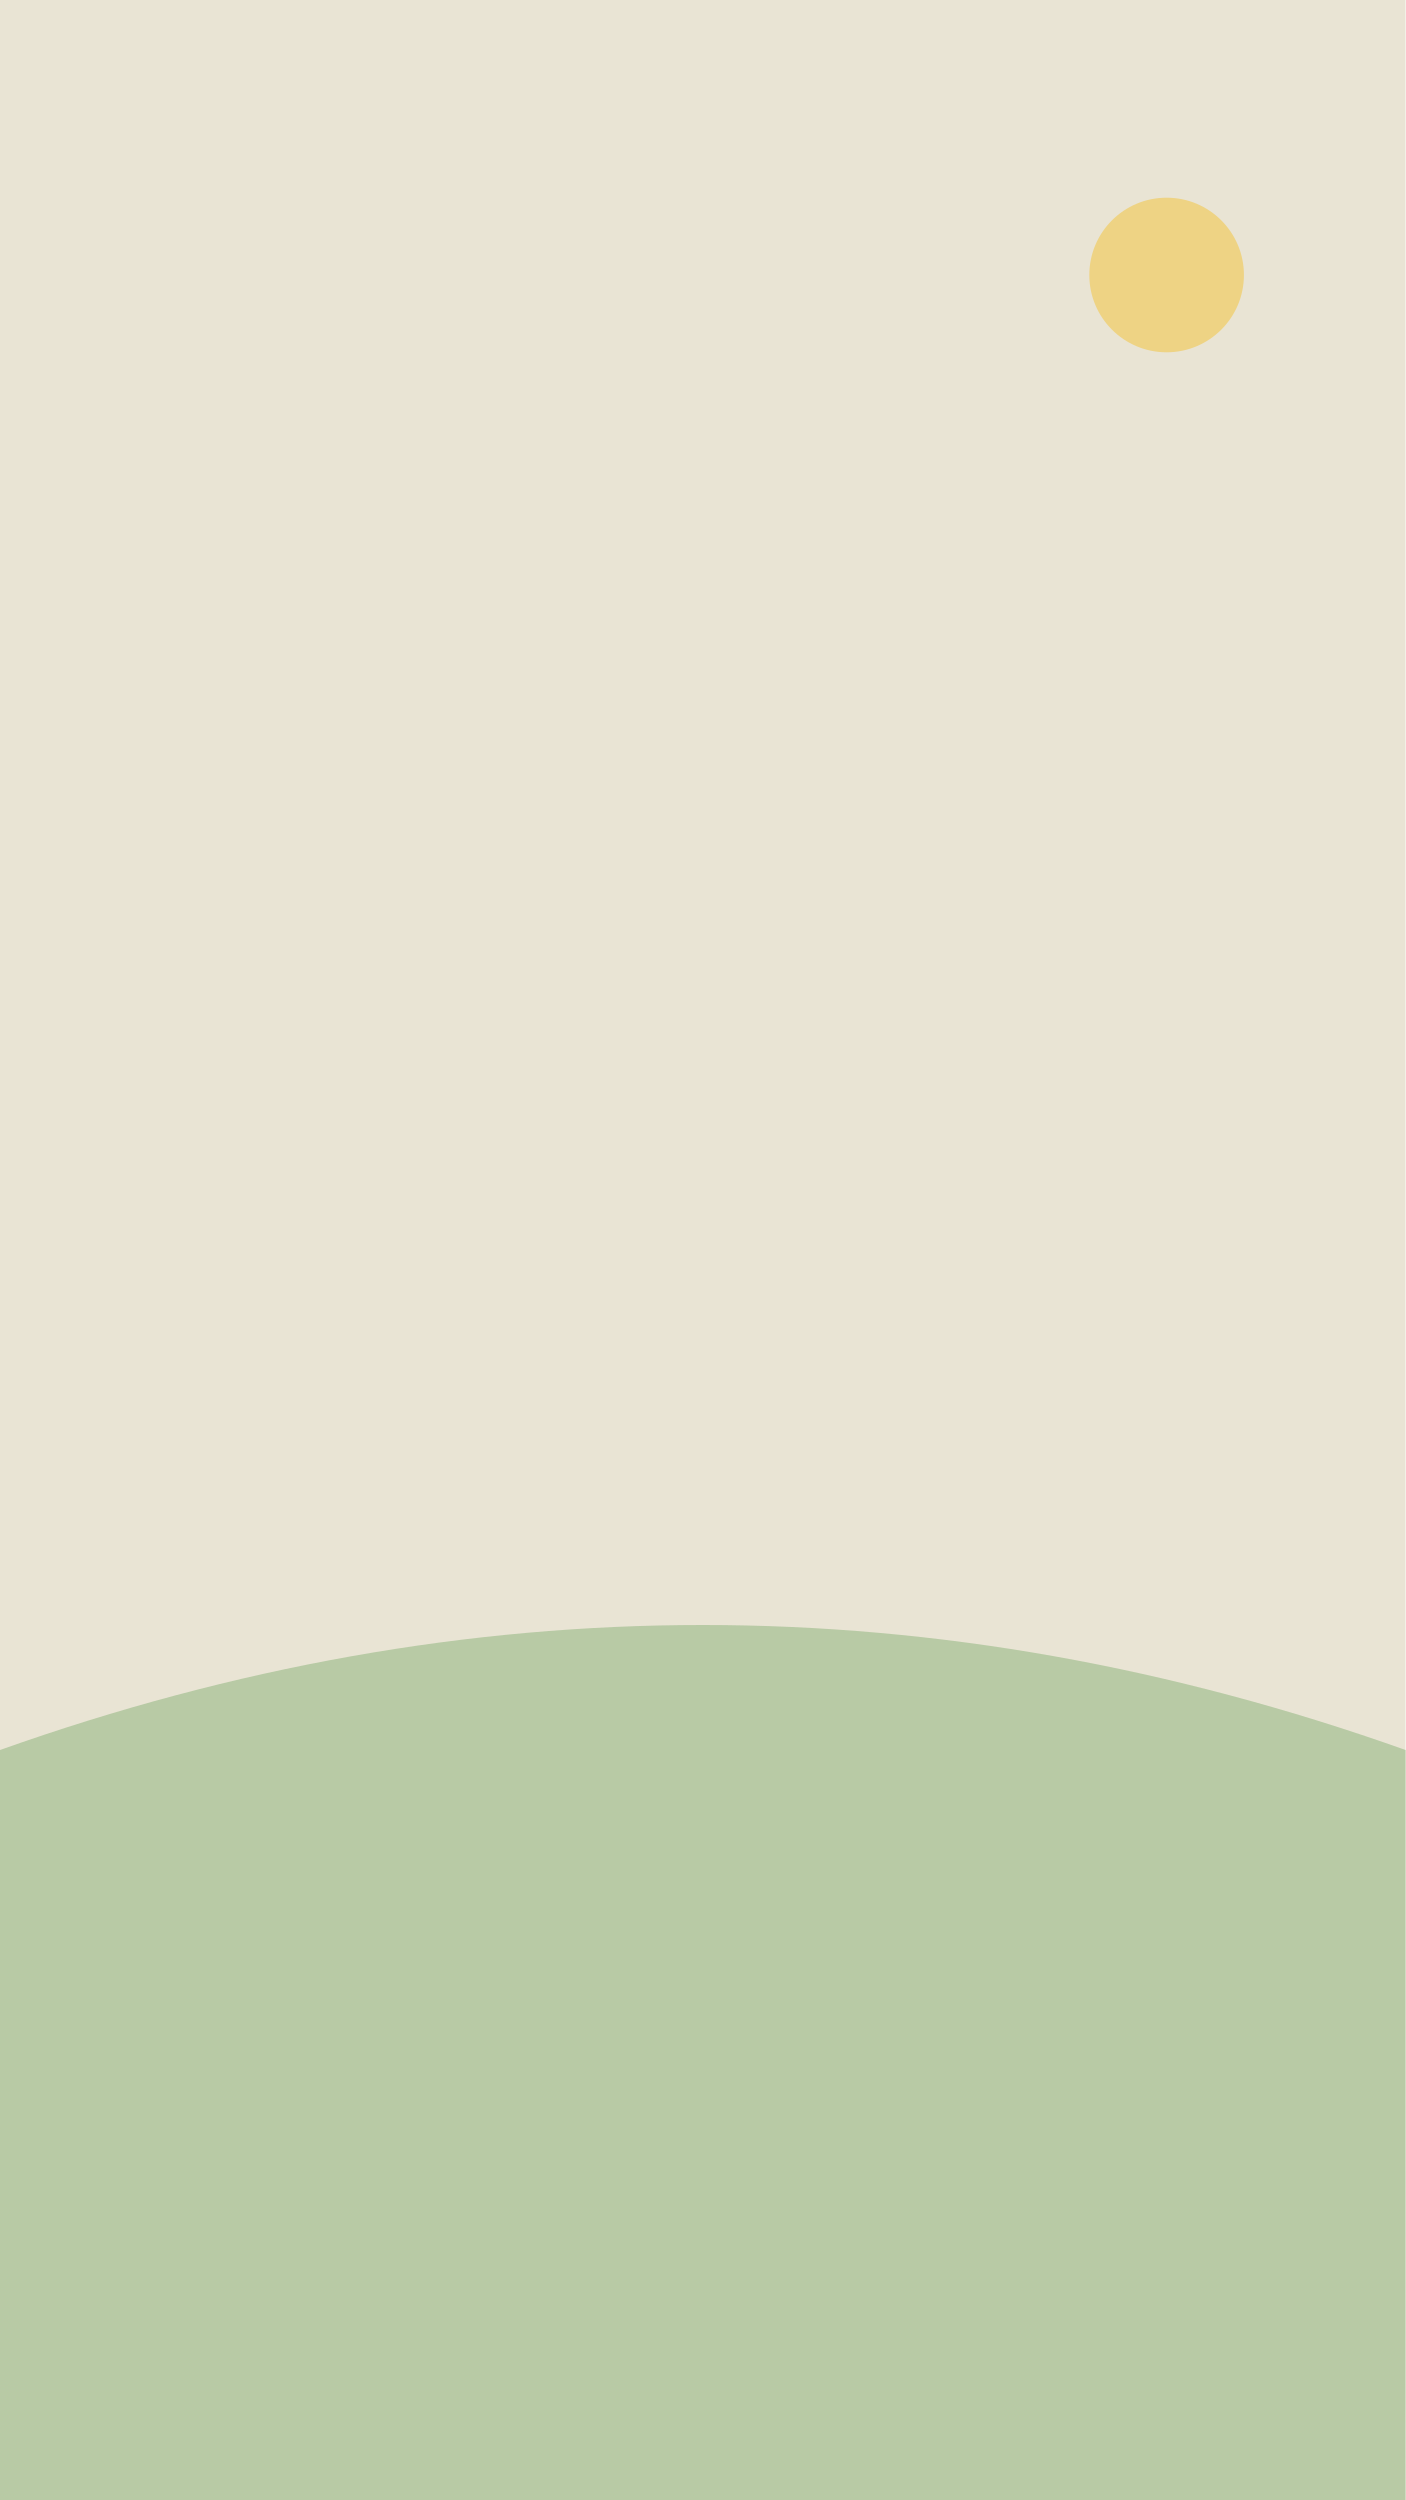
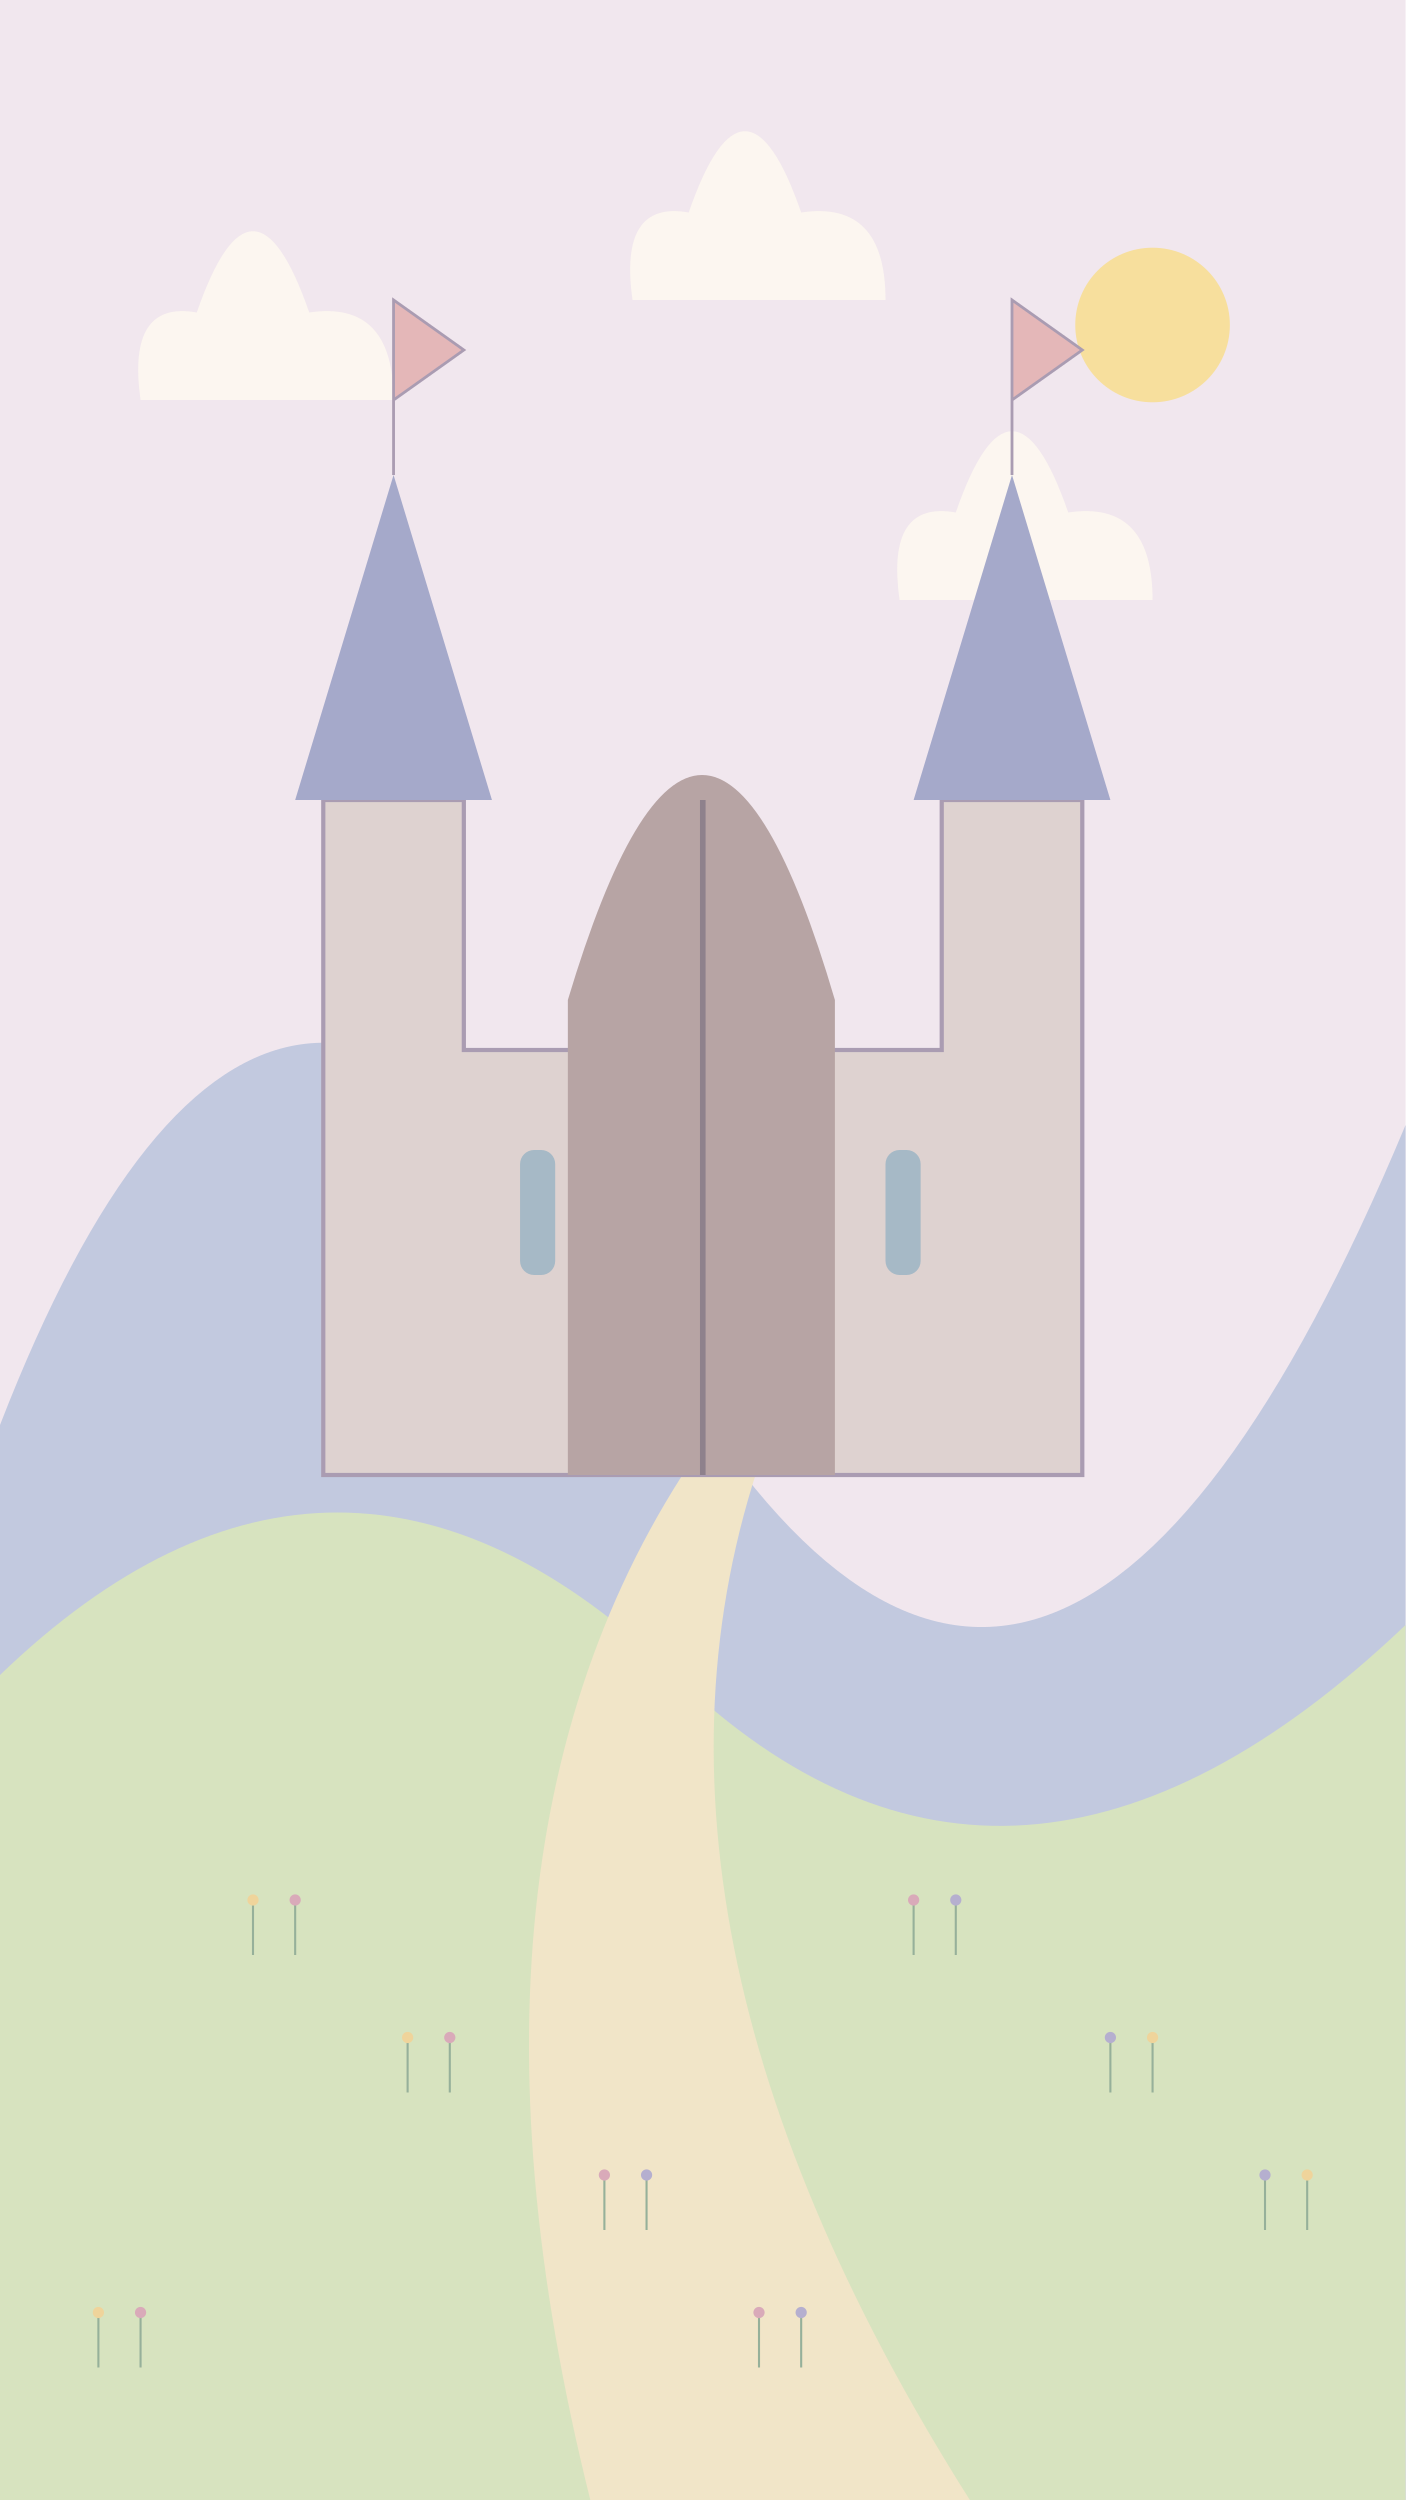
- <svg xmlns="http://www.w3.org/2000/svg" width="768" height="1366">
-   <rect width="100%" height="100%" fill="#e9e4d4" />
-   <path d="M0 956.2 Q384 819.6 768 956.2 V1366 H0Z" fill="#b8caa5" />
-   <circle cx="637.44" cy="150.26" r="42.24" fill="#eed384" />
+ <svg xmlns="http://www.w3.org/2000/svg" width="768" height="1366" viewBox="0 0 768 1366">
+   <rect width="768" height="1366" fill="#f1e7ee" />
+   <circle cx="629.76" cy="177.58" r="42.24" fill="#f7df9d" />
+   <path d="M76.8 218.56 Q69.12 163.92 107.52 170.75 Q138.24 81.96 168.96 170.75 Q215.04 163.92 215.04 218.56 Z" fill="#fffaf0" opacity=".8" />
+   <path d="M345.6 163.92 Q337.92 109.28 376.32 116.11 Q407.04 27.32 437.76 116.11 Q483.84 109.28 483.84 163.92 Z" fill="#fffaf0" opacity=".8" />
+   <path d="M491.52 327.84 Q483.84 273.2 522.24 280.03 Q552.96 191.24 583.68 280.03 Q629.76 273.2 629.76 327.84 Z" fill="#fffaf0" opacity=".8" />
+   <path d="M0 778.62 Q153.6 382.48 360.96 737.64 T768 614.7 V1366 H0Z" fill="#c2c9df" />
+   <path d="M0 915.22 Q184.32 737.64 368.64 915.22 T768 887.9 V1366 H0Z" fill="#d7e3bf" />
+   <path d="M322.56 1366 Q230.4 997.18 391.68 778.62 L422.4 778.62 Q322.56 1038.16 529.92 1366" fill="#f1e5c8" />
+   <path d="M176.64 805.94 V437.12 H253.44 V573.72 H514.56 V437.12 H591.36 V805.94Z" fill="#ded2d0" stroke="#aa9cb2" stroke-width="2.3" />
+   <path d="M161.28 437.12 L215.04 259.54 L268.8 437.12Z" fill="#a5a9ca" />
+   <path d="M215.04 259.54 V163.92 l38.4 27.32 l-38.4 27.32" fill="#e4b7b8" stroke="#aa9cb2" stroke-width="1.54" />
+   <path d="M499.2 437.12 L552.96 259.54 L606.72 437.12Z" fill="#a5a9ca" />
+   <path d="M552.96 259.54 V163.92 l38.4 27.32 l-38.4 27.32" fill="#e4b7b8" stroke="#aa9cb2" stroke-width="1.54" />
+   <path d="M310.27 805.94 V546.4 Q384.0 300.52 456.19 546.4 V805.94Z" fill="#b7a4a4" />
+   <path d="M384.0 437.12 V805.94" stroke="#8e818c" stroke-width="3.07" />
+   <rect x="284.16" y="628.36" width="19.2" height="68.3" rx="7.68" fill="#a6b9c6" />
+   <rect x="483.84" y="628.36" width="19.2" height="68.3" rx="7.68" fill="#a6b9c6" />
+   <path d="M499.2 1038.16 v30.05" stroke="#96b09a" stroke-width="1.15" />
+   <circle cx="499.2" cy="1038.16" r="3.07" fill="#d9aab9" />
+   <path d="M222.72 1113.29 v30.05" stroke="#96b09a" stroke-width="1.15" />
+   <circle cx="222.72" cy="1113.29" r="3.07" fill="#efd49b" />
+   <path d="M691.2 1188.42 v30.05" stroke="#96b09a" stroke-width="1.15" />
+   <circle cx="691.2" cy="1188.42" r="3.07" fill="#b5afcf" />
+   <path d="M414.72 1263.55 v30.05" stroke="#96b09a" stroke-width="1.15" />
+   <circle cx="414.72" cy="1263.55" r="3.07" fill="#d9aab9" />
+   <path d="M138.24 1038.16 v30.05" stroke="#96b09a" stroke-width="1.15" />
+   <circle cx="138.24" cy="1038.16" r="3.07" fill="#efd49b" />
+   <path d="M606.72 1113.29 v30.05" stroke="#96b09a" stroke-width="1.15" />
+   <circle cx="606.72" cy="1113.29" r="3.07" fill="#b5afcf" />
+   <path d="M330.24 1188.42 v30.05" stroke="#96b09a" stroke-width="1.15" />
+   <circle cx="330.24" cy="1188.42" r="3.07" fill="#d9aab9" />
+   <path d="M53.76 1263.55 v30.05" stroke="#96b09a" stroke-width="1.15" />
+   <circle cx="53.76" cy="1263.55" r="3.07" fill="#efd49b" />
+   <path d="M522.24 1038.16 v30.05" stroke="#96b09a" stroke-width="1.15" />
+   <circle cx="522.24" cy="1038.16" r="3.07" fill="#b5afcf" />
+   <path d="M245.76 1113.29 v30.05" stroke="#96b09a" stroke-width="1.15" />
+   <circle cx="245.76" cy="1113.29" r="3.07" fill="#d9aab9" />
+   <path d="M714.24 1188.42 v30.05" stroke="#96b09a" stroke-width="1.15" />
+   <circle cx="714.24" cy="1188.42" r="3.07" fill="#efd49b" />
+   <path d="M437.76 1263.55 v30.05" stroke="#96b09a" stroke-width="1.15" />
+   <circle cx="437.76" cy="1263.55" r="3.07" fill="#b5afcf" />
+   <path d="M161.28 1038.16 v30.05" stroke="#96b09a" stroke-width="1.15" />
+   <circle cx="161.28" cy="1038.16" r="3.07" fill="#d9aab9" />
+   <path d="M629.76 1113.29 v30.05" stroke="#96b09a" stroke-width="1.15" />
+   <circle cx="629.76" cy="1113.29" r="3.07" fill="#efd49b" />
+   <path d="M353.28 1188.42 v30.05" stroke="#96b09a" stroke-width="1.15" />
+   <circle cx="353.28" cy="1188.42" r="3.07" fill="#b5afcf" />
+   <path d="M76.8 1263.55 v30.05" stroke="#96b09a" stroke-width="1.15" />
+   <circle cx="76.8" cy="1263.55" r="3.07" fill="#d9aab9" />
</svg>
